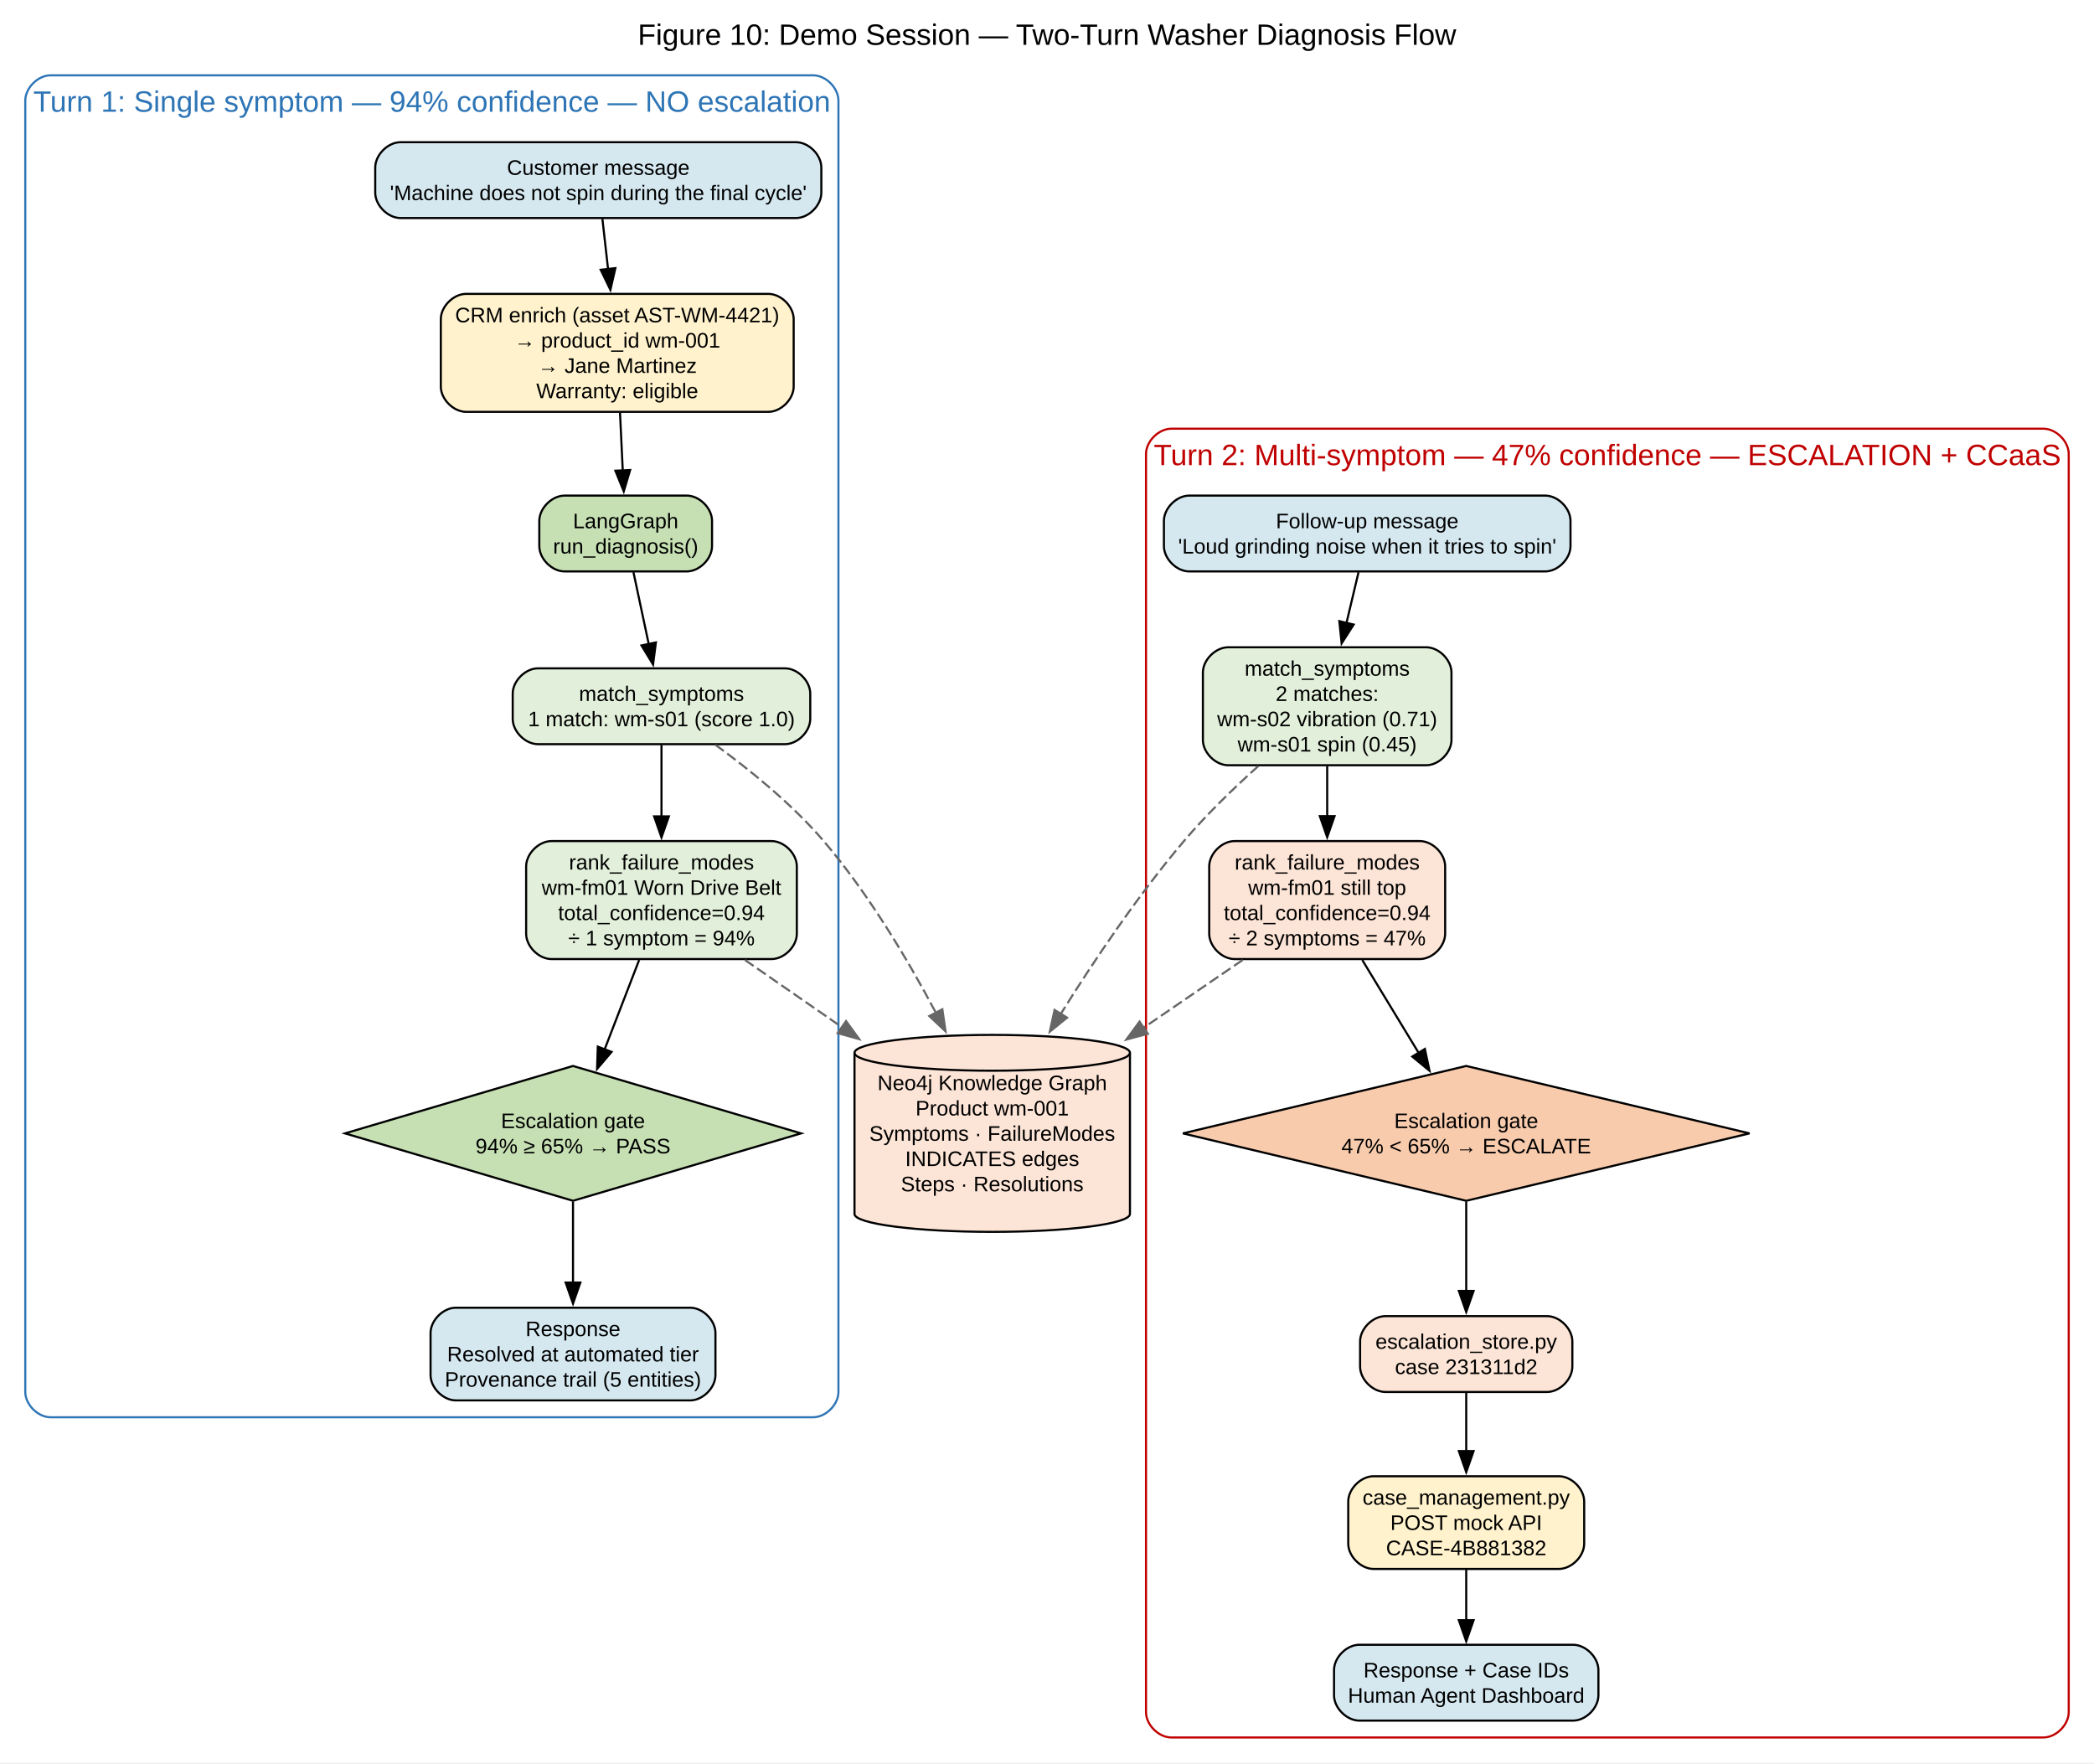
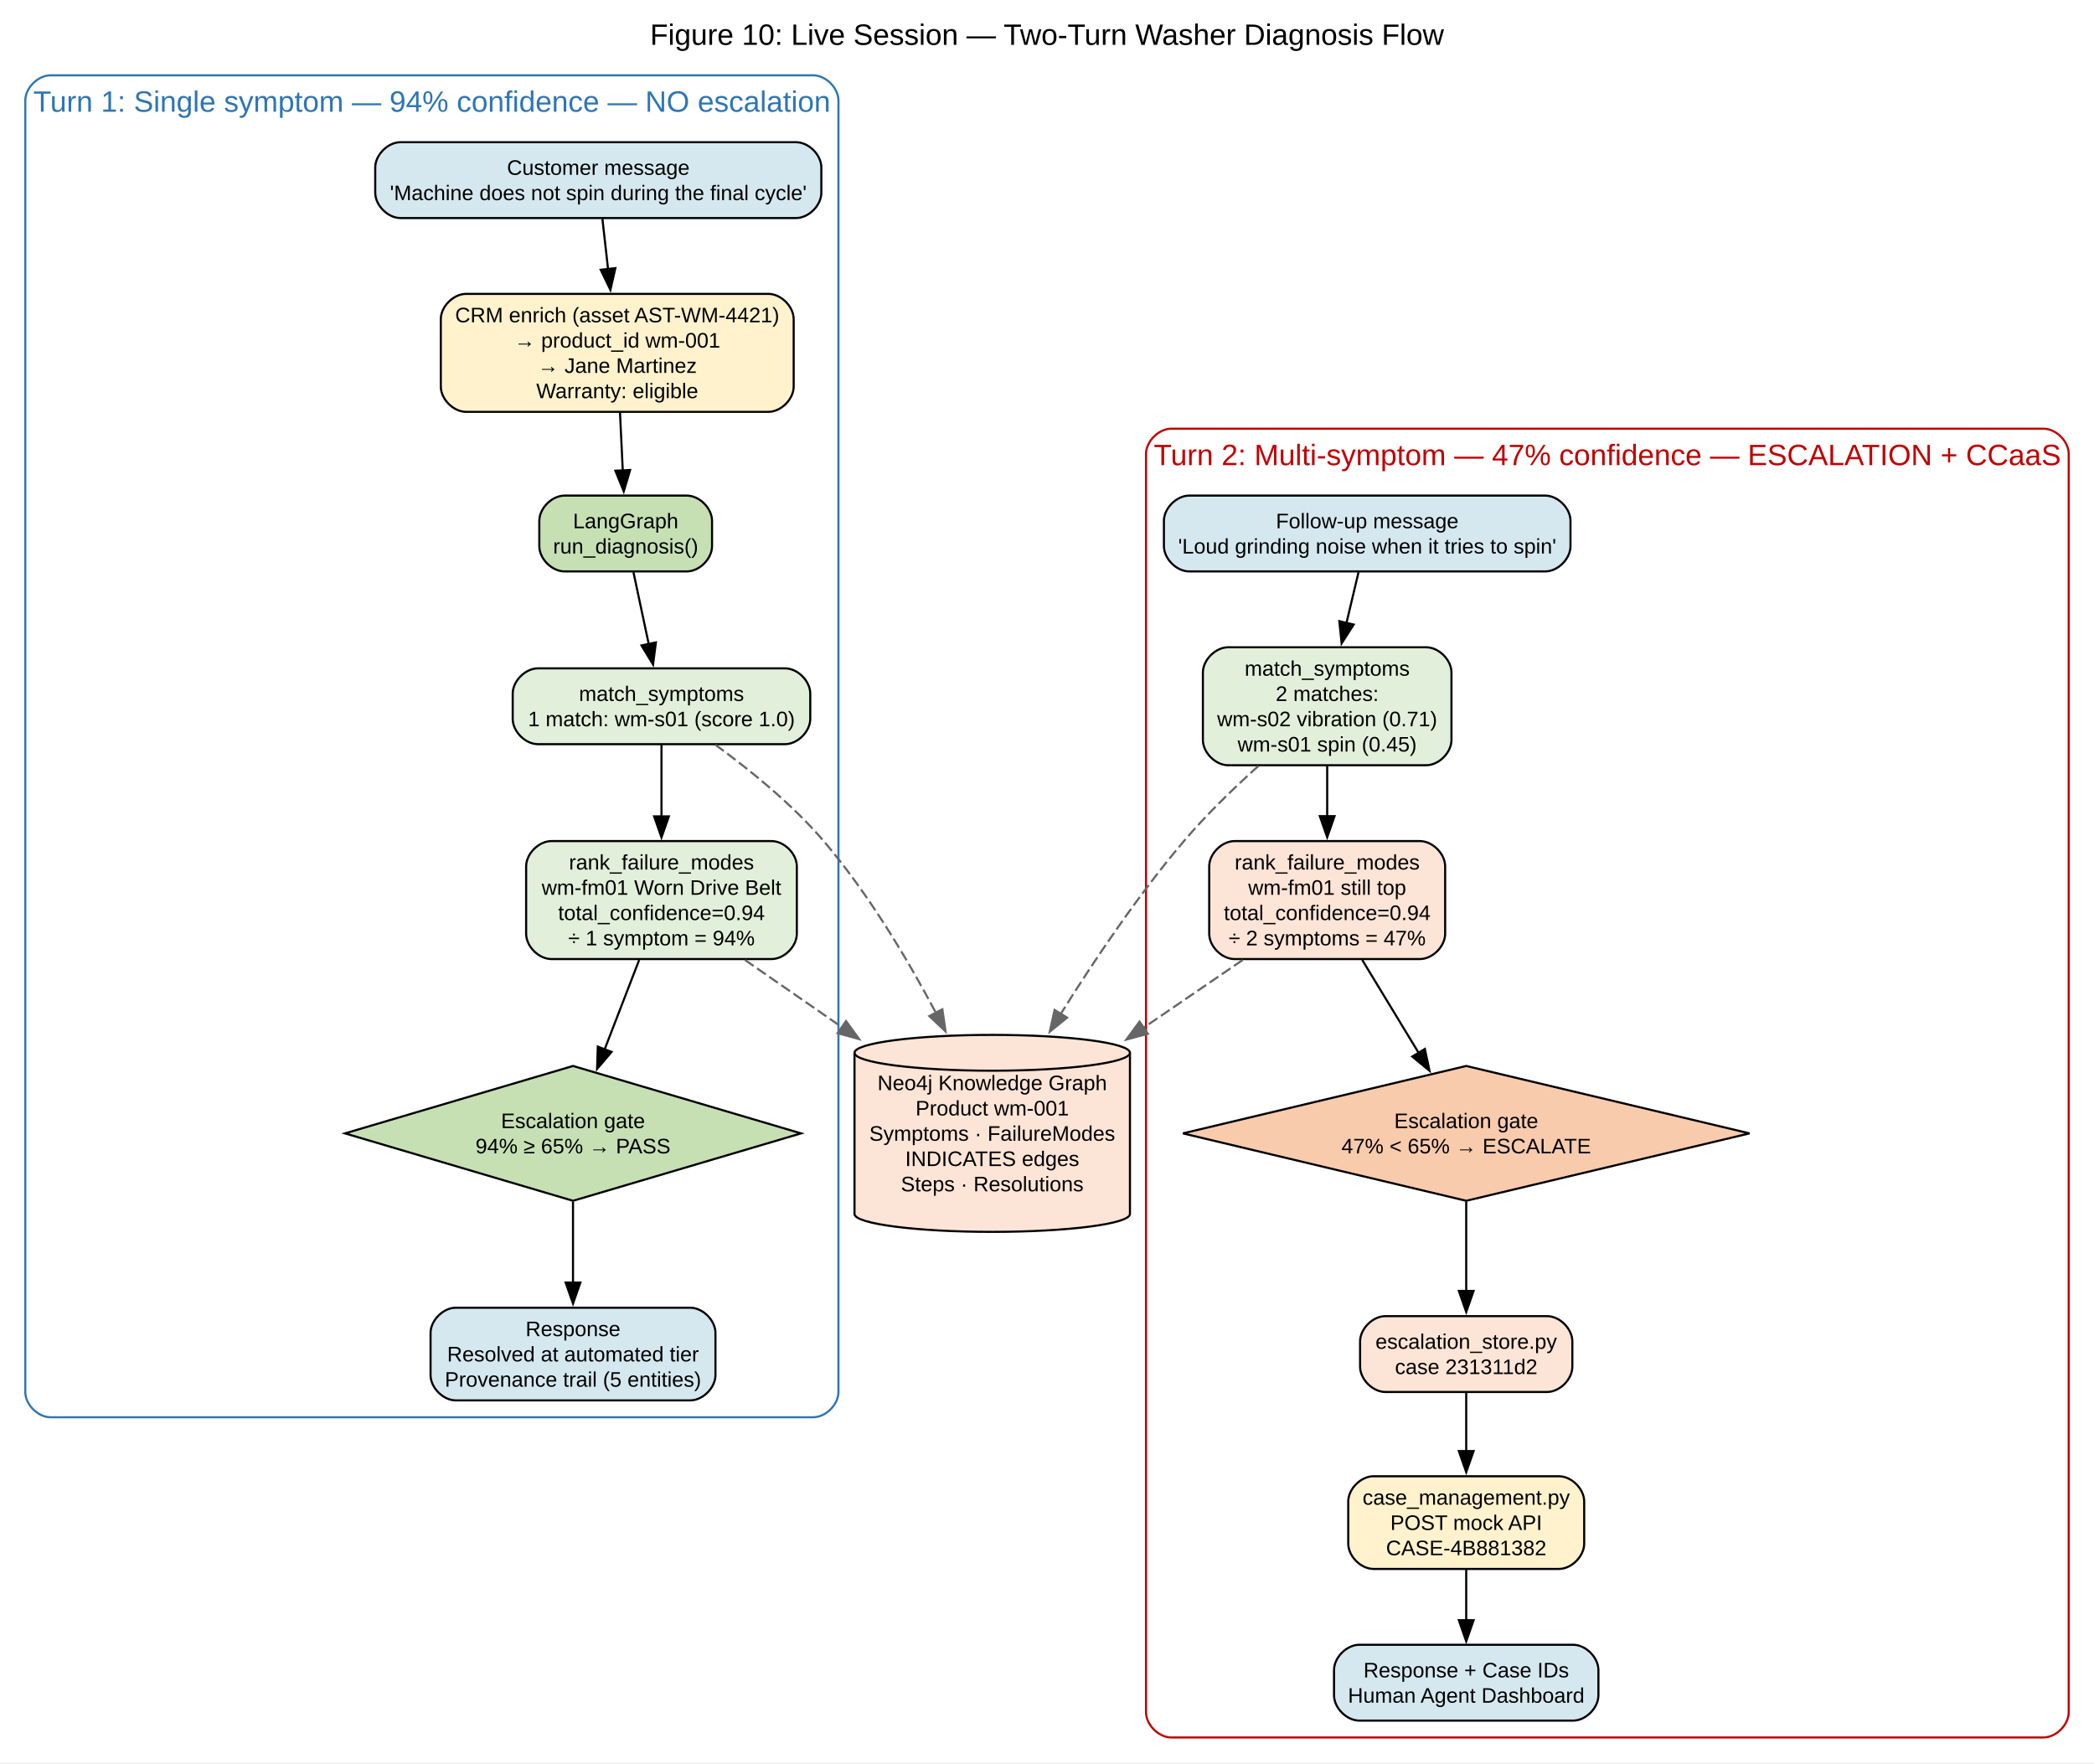
<svg xmlns="http://www.w3.org/2000/svg" width="994pt" height="837pt" viewBox="0.00 0.00 994.00 837.00">
  <g id="graph0" class="graph" transform="scale(1 1) rotate(0) translate(4 832.75)">
    <polygon fill="white" stroke="none" points="-4,4 -4,-832.75 990,-832.75 990,4 -4,4" />
-     <text xml:space="preserve" text-anchor="middle" x="493" y="-811.45" font-family="Arial" font-size="14.00">Figure 10: Demo Session — Two-Turn Washer Diagnosis Flow</text>
+     <text xml:space="preserve" text-anchor="middle" x="493" y="-811.45" font-family="Arial" font-size="14.00">Figure 10: Live Session — Two-Turn Washer Diagnosis Flow</text>
    <g id="clust1" class="cluster">
      <path fill="white" stroke="#2e75b6" d="M20,-160C20,-160 382,-160 382,-160 388,-160 394,-166 394,-172 394,-172 394,-785 394,-785 394,-791 388,-797 382,-797 382,-797 20,-797 20,-797 14,-797 8,-791 8,-785 8,-785 8,-172 8,-172 8,-166 14,-160 20,-160" />
      <text xml:space="preserve" text-anchor="middle" x="201" y="-779.7" font-family="Arial" font-size="14.00" fill="#2e75b6">Turn 1: Single symptom — 94% confidence — NO escalation</text>
    </g>
    <g id="clust2" class="cluster">
      <path fill="white" stroke="#c00000" d="M552,-8C552,-8 966,-8 966,-8 972,-8 978,-14 978,-20 978,-20 978,-617.25 978,-617.25 978,-623.25 972,-629.25 966,-629.25 966,-629.25 552,-629.25 552,-629.25 546,-629.25 540,-623.25 540,-617.25 540,-617.25 540,-20 540,-20 540,-14 546,-8 552,-8" />
      <text xml:space="preserve" text-anchor="middle" x="759" y="-611.95" font-family="Arial" font-size="14.00" fill="#c00000">Turn 2: Multi-symptom — 47% confidence — ESCALATION + CCaaS</text>
    </g>
    <g id="node1" class="node">
      <path fill="#d5e8f0" stroke="black" d="M373.88,-765.25C373.88,-765.25 186.12,-765.25 186.12,-765.25 180.12,-765.25 174.12,-759.25 174.12,-753.25 174.12,-753.25 174.12,-741.25 174.12,-741.25 174.12,-735.25 180.12,-729.25 186.12,-729.25 186.12,-729.25 373.88,-729.25 373.88,-729.25 379.88,-729.25 385.88,-735.25 385.88,-741.25 385.88,-741.25 385.88,-753.25 385.88,-753.25 385.88,-759.25 379.88,-765.25 373.88,-765.25" />
      <text xml:space="preserve" text-anchor="middle" x="280" y="-749.75" font-family="Arial" font-size="10.00">Customer message</text>
      <text xml:space="preserve" text-anchor="middle" x="280" y="-737.75" font-family="Arial" font-size="10.00">'Machine does not spin during the final cycle'</text>
    </g>
    <g id="node2" class="node">
      <path fill="#fff2cc" stroke="black" d="M360.75,-693.25C360.75,-693.25 217.25,-693.25 217.25,-693.25 211.25,-693.25 205.25,-687.25 205.25,-681.25 205.25,-681.25 205.25,-649.25 205.25,-649.25 205.25,-643.25 211.25,-637.25 217.25,-637.25 217.25,-637.25 360.75,-637.25 360.75,-637.25 366.75,-637.25 372.75,-643.25 372.75,-649.25 372.75,-649.25 372.75,-681.25 372.75,-681.25 372.75,-687.25 366.75,-693.25 360.75,-693.25" />
      <text xml:space="preserve" text-anchor="middle" x="289" y="-679.75" font-family="Arial" font-size="10.00">CRM enrich (asset AST-WM-4421)</text>
      <text xml:space="preserve" text-anchor="middle" x="289" y="-667.75" font-family="Arial" font-size="10.00">→ product_id wm-001</text>
      <text xml:space="preserve" text-anchor="middle" x="289" y="-655.75" font-family="Arial" font-size="10.00">→ Jane Martinez</text>
      <text xml:space="preserve" text-anchor="middle" x="289" y="-643.75" font-family="Arial" font-size="10.00">Warranty: eligible</text>
    </g>
    <g id="edge1" class="edge">
      <path fill="none" stroke="black" d="M281.95,-728.89C282.75,-721.81 283.7,-713.33 284.65,-704.92" />
      <polygon fill="black" stroke="black" points="288.11,-705.47 285.75,-695.15 281.15,-704.69 288.11,-705.47" />
    </g>
    <g id="node3" class="node">
      <path fill="#c6e0b4" stroke="black" d="M322,-597.5C322,-597.5 264,-597.5 264,-597.5 258,-597.5 252,-591.5 252,-585.5 252,-585.5 252,-573.5 252,-573.5 252,-567.5 258,-561.5 264,-561.5 264,-561.5 322,-561.5 322,-561.5 328,-561.5 334,-567.5 334,-573.5 334,-573.5 334,-585.5 334,-585.5 334,-591.5 328,-597.5 322,-597.5" />
      <text xml:space="preserve" text-anchor="middle" x="293" y="-582" font-family="Arial" font-size="10.00">LangGraph</text>
      <text xml:space="preserve" text-anchor="middle" x="293" y="-570" font-family="Arial" font-size="10.00">run_diagnosis()</text>
    </g>
    <g id="edge2" class="edge">
      <path fill="none" stroke="black" d="M290.31,-636.83C290.73,-628.04 291.2,-618.28 291.62,-609.39" />
      <polygon fill="black" stroke="black" points="295.11,-609.64 292.09,-599.49 288.12,-609.31 295.11,-609.64" />
    </g>
    <g id="node4" class="node">
      <path fill="#e2efda" stroke="black" d="M368.62,-515.5C368.62,-515.5 251.38,-515.5 251.38,-515.5 245.38,-515.5 239.38,-509.5 239.38,-503.5 239.38,-503.5 239.38,-491.5 239.38,-491.5 239.38,-485.5 245.38,-479.5 251.38,-479.5 251.38,-479.5 368.62,-479.5 368.62,-479.5 374.62,-479.5 380.62,-485.5 380.62,-491.5 380.62,-491.5 380.62,-503.5 380.62,-503.5 380.62,-509.5 374.62,-515.5 368.62,-515.5" />
      <text xml:space="preserve" text-anchor="middle" x="310" y="-500" font-family="Arial" font-size="10.00">match_symptoms</text>
      <text xml:space="preserve" text-anchor="middle" x="310" y="-488" font-family="Arial" font-size="10.00">1 match: wm-s01 (score 1.0)</text>
    </g>
    <g id="edge3" class="edge">
      <path fill="none" stroke="black" d="M296.69,-561.14C298.81,-551.18 301.51,-538.43 303.94,-527.04" />
      <polygon fill="black" stroke="black" points="307.35,-527.81 306,-517.31 300.5,-526.36 307.35,-527.81" />
    </g>
    <g id="node5" class="node">
      <path fill="#e2efda" stroke="black" d="M362.25,-433.5C362.25,-433.5 257.75,-433.5 257.75,-433.5 251.75,-433.5 245.75,-427.5 245.75,-421.5 245.75,-421.5 245.75,-389.5 245.75,-389.5 245.75,-383.5 251.75,-377.5 257.75,-377.5 257.75,-377.5 362.25,-377.5 362.25,-377.5 368.25,-377.5 374.25,-383.5 374.25,-389.5 374.25,-389.5 374.25,-421.5 374.25,-421.5 374.25,-427.5 368.25,-433.5 362.25,-433.5" />
      <text xml:space="preserve" text-anchor="middle" x="310" y="-420" font-family="Arial" font-size="10.00">rank_failure_modes</text>
      <text xml:space="preserve" text-anchor="middle" x="310" y="-408" font-family="Arial" font-size="10.00">wm-fm01 Worn Drive Belt</text>
      <text xml:space="preserve" text-anchor="middle" x="310" y="-396" font-family="Arial" font-size="10.00">total_confidence=0.94</text>
      <text xml:space="preserve" text-anchor="middle" x="310" y="-384" font-family="Arial" font-size="10.00">÷ 1 symptom = 94%</text>
    </g>
    <g id="edge4" class="edge">
      <path fill="none" stroke="black" d="M310,-479.15C310,-469.39 310,-456.81 310,-444.86" />
      <polygon fill="black" stroke="black" points="313.5,-445.23 310,-435.23 306.5,-445.23 313.5,-445.23" />
    </g>
    <g id="node15" class="node">
      <path fill="#fce4d6" stroke="black" d="M532.38,-333C532.38,-337.69 503.07,-341.5 467,-341.5 430.93,-341.5 401.62,-337.69 401.62,-333 401.62,-333 401.62,-256.5 401.62,-256.5 401.62,-251.81 430.93,-248 467,-248 503.07,-248 532.38,-251.81 532.38,-256.5 532.38,-256.5 532.38,-333 532.38,-333" />
      <path fill="none" stroke="black" d="M532.38,-333C532.38,-328.31 503.07,-324.5 467,-324.5 430.93,-324.5 401.62,-328.31 401.62,-333" />
      <text xml:space="preserve" text-anchor="middle" x="467" y="-315.25" font-family="Arial" font-size="10.00">Neo4j Knowledge Graph</text>
      <text xml:space="preserve" text-anchor="middle" x="467" y="-303.25" font-family="Arial" font-size="10.00">Product wm-001</text>
      <text xml:space="preserve" text-anchor="middle" x="467" y="-291.25" font-family="Arial" font-size="10.00">Symptoms · FailureModes</text>
      <text xml:space="preserve" text-anchor="middle" x="467" y="-279.25" font-family="Arial" font-size="10.00">INDICATES edges</text>
      <text xml:space="preserve" text-anchor="middle" x="467" y="-267.25" font-family="Arial" font-size="10.00">Steps · Resolutions</text>
    </g>
    <g id="edge13" class="edge">
      <path fill="none" stroke="#666666" stroke-dasharray="5,2" d="M335.57,-479.22C351.6,-467.55 371.99,-451.12 387,-433.5 407.9,-408.97 426.35,-378.23 440.25,-352.01" />
      <polygon fill="#666666" stroke="#666666" points="443.33,-353.67 444.84,-343.18 437.12,-350.44 443.33,-353.67" />
    </g>
    <g id="node6" class="node">
      <polygon fill="#c6e0b4" stroke="black" points="268,-326.75 159.75,-294.75 268,-262.75 376.25,-294.75 268,-326.75" />
      <text xml:space="preserve" text-anchor="middle" x="268" y="-297.25" font-family="Arial" font-size="10.00">Escalation gate</text>
      <text xml:space="preserve" text-anchor="middle" x="268" y="-285.25" font-family="Arial" font-size="10.00">94% ≥ 65% → PASS</text>
    </g>
    <g id="edge5" class="edge">
      <path fill="none" stroke="black" d="M299.4,-377.06C294.41,-364.12 288.36,-348.46 282.91,-334.36" />
      <polygon fill="black" stroke="black" points="286.3,-333.42 279.43,-325.35 279.77,-335.94 286.3,-333.42" />
    </g>
    <g id="edge14" class="edge">
      <path fill="none" stroke="#666666" stroke-dasharray="5,2" d="M349.62,-377.06C363.67,-367.33 379.94,-356.06 395.81,-345.06" />
      <polygon fill="#666666" stroke="#666666" points="397.61,-348.07 403.84,-339.5 393.63,-342.32 397.61,-348.07" />
    </g>
    <g id="node7" class="node">
      <path fill="#d5e8f0" stroke="black" d="M323.62,-212C323.62,-212 212.38,-212 212.38,-212 206.38,-212 200.38,-206 200.38,-200 200.38,-200 200.38,-180 200.38,-180 200.38,-174 206.38,-168 212.38,-168 212.38,-168 323.62,-168 323.62,-168 329.62,-168 335.62,-174 335.62,-180 335.62,-180 335.62,-200 335.62,-200 335.62,-206 329.62,-212 323.62,-212" />
      <text xml:space="preserve" text-anchor="middle" x="268" y="-198.5" font-family="Arial" font-size="10.00">Response</text>
      <text xml:space="preserve" text-anchor="middle" x="268" y="-186.5" font-family="Arial" font-size="10.00">Resolved at automated tier</text>
      <text xml:space="preserve" text-anchor="middle" x="268" y="-174.5" font-family="Arial" font-size="10.00">Provenance trail (5 entities)</text>
    </g>
    <g id="edge6" class="edge">
      <path fill="none" stroke="black" d="M268,-262.36C268,-250.11 268,-236.06 268,-223.68" />
      <polygon fill="black" stroke="black" points="271.5,-223.96 268,-213.96 264.5,-223.96 271.5,-223.96" />
    </g>
    <g id="node8" class="node">
      <path fill="#d5e8f0" stroke="black" d="M729.5,-597.5C729.5,-597.5 560.5,-597.5 560.5,-597.5 554.5,-597.5 548.5,-591.5 548.5,-585.5 548.5,-585.5 548.5,-573.5 548.5,-573.5 548.5,-567.5 554.5,-561.5 560.5,-561.5 560.5,-561.5 729.5,-561.5 729.5,-561.5 735.5,-561.5 741.5,-567.5 741.5,-573.5 741.5,-573.5 741.5,-585.5 741.5,-585.5 741.5,-591.5 735.5,-597.5 729.5,-597.5" />
      <text xml:space="preserve" text-anchor="middle" x="645" y="-582" font-family="Arial" font-size="10.00">Follow-up message</text>
      <text xml:space="preserve" text-anchor="middle" x="645" y="-570" font-family="Arial" font-size="10.00">'Loud grinding noise when it tries to spin'</text>
    </g>
    <g id="node9" class="node">
      <path fill="#e2efda" stroke="black" d="M673,-525.5C673,-525.5 579,-525.5 579,-525.5 573,-525.5 567,-519.5 567,-513.5 567,-513.5 567,-481.5 567,-481.5 567,-475.5 573,-469.5 579,-469.5 579,-469.5 673,-469.5 673,-469.5 679,-469.5 685,-475.5 685,-481.5 685,-481.5 685,-513.5 685,-513.5 685,-519.5 679,-525.5 673,-525.5" />
      <text xml:space="preserve" text-anchor="middle" x="626" y="-512" font-family="Arial" font-size="10.00">match_symptoms</text>
      <text xml:space="preserve" text-anchor="middle" x="626" y="-500" font-family="Arial" font-size="10.00">2 matches:</text>
      <text xml:space="preserve" text-anchor="middle" x="626" y="-488" font-family="Arial" font-size="10.00">wm-s02 vibration (0.71)</text>
      <text xml:space="preserve" text-anchor="middle" x="626" y="-476" font-family="Arial" font-size="10.00">wm-s01 spin (0.45)</text>
    </g>
    <g id="edge7" class="edge">
      <path fill="none" stroke="black" d="M640.88,-561.14C639.18,-553.98 637.14,-545.38 635.12,-536.88" />
      <polygon fill="black" stroke="black" points="638.57,-536.28 632.86,-527.36 631.76,-537.9 638.57,-536.28" />
    </g>
    <g id="node10" class="node">
      <path fill="#fce4d6" stroke="black" d="M670,-433.5C670,-433.5 582,-433.5 582,-433.5 576,-433.5 570,-427.5 570,-421.5 570,-421.5 570,-389.5 570,-389.5 570,-383.5 576,-377.5 582,-377.5 582,-377.5 670,-377.5 670,-377.5 676,-377.5 682,-383.5 682,-389.5 682,-389.5 682,-421.5 682,-421.5 682,-427.5 676,-433.5 670,-433.5" />
      <text xml:space="preserve" text-anchor="middle" x="626" y="-420" font-family="Arial" font-size="10.00">rank_failure_modes</text>
      <text xml:space="preserve" text-anchor="middle" x="626" y="-408" font-family="Arial" font-size="10.00">wm-fm01 still top</text>
      <text xml:space="preserve" text-anchor="middle" x="626" y="-396" font-family="Arial" font-size="10.00">total_confidence=0.94</text>
      <text xml:space="preserve" text-anchor="middle" x="626" y="-384" font-family="Arial" font-size="10.00">÷ 2 symptoms = 47%</text>
    </g>
    <g id="edge8" class="edge">
      <path fill="none" stroke="black" d="M626,-469.01C626,-461.51 626,-453.23 626,-445.23" />
      <polygon fill="black" stroke="black" points="629.5,-445.34 626,-435.34 622.5,-445.34 629.5,-445.34" />
    </g>
    <g id="edge15" class="edge">
      <path fill="none" stroke="#666666" stroke-dasharray="5,2" d="M593.31,-469.12C581.57,-458.56 568.62,-446.02 558,-433.5 536.46,-408.11 515.73,-377.4 499.51,-351.43" />
      <polygon fill="#666666" stroke="#666666" points="502.55,-349.69 494.32,-343.02 496.59,-353.36 502.55,-349.69" />
    </g>
    <g id="node11" class="node">
      <polygon fill="#f8cbad" stroke="black" points="692,-326.75 557.5,-294.75 692,-262.75 826.5,-294.75 692,-326.75" />
      <text xml:space="preserve" text-anchor="middle" x="692" y="-297.25" font-family="Arial" font-size="10.00">Escalation gate</text>
      <text xml:space="preserve" text-anchor="middle" x="692" y="-285.25" font-family="Arial" font-size="10.00">47% &lt; 65% → ESCALATE</text>
    </g>
    <g id="edge9" class="edge">
      <path fill="none" stroke="black" d="M642.65,-377.06C650.78,-363.66 660.68,-347.35 669.48,-332.86" />
      <polygon fill="black" stroke="black" points="672.37,-334.84 674.57,-324.48 666.39,-331.21 672.37,-334.84" />
    </g>
    <g id="edge16" class="edge">
      <path fill="none" stroke="#666666" stroke-dasharray="5,2" d="M585.88,-377.06C571.57,-367.27 554.99,-355.93 538.84,-344.89" />
      <polygon fill="#666666" stroke="#666666" points="540.88,-342.04 530.65,-339.28 536.93,-347.82 540.88,-342.04" />
    </g>
    <g id="node12" class="node">
      <path fill="#fce4d6" stroke="black" d="M730.38,-208C730.38,-208 653.62,-208 653.62,-208 647.62,-208 641.62,-202 641.62,-196 641.62,-196 641.62,-184 641.62,-184 641.62,-178 647.62,-172 653.62,-172 653.62,-172 730.38,-172 730.38,-172 736.38,-172 742.38,-178 742.38,-184 742.38,-184 742.38,-196 742.38,-196 742.38,-202 736.38,-208 730.38,-208" />
      <text xml:space="preserve" text-anchor="middle" x="692" y="-192.5" font-family="Arial" font-size="10.00">escalation_store.py</text>
      <text xml:space="preserve" text-anchor="middle" x="692" y="-180.5" font-family="Arial" font-size="10.00">case 231311d2</text>
    </g>
    <g id="edge10" class="edge">
      <path fill="none" stroke="black" d="M692,-262.36C692,-248.81 692,-233.05 692,-219.8" />
      <polygon fill="black" stroke="black" points="695.5,-219.98 692,-209.98 688.5,-219.98 695.5,-219.98" />
    </g>
    <g id="node13" class="node">
      <path fill="#fff2cc" stroke="black" d="M736,-132C736,-132 648,-132 648,-132 642,-132 636,-126 636,-120 636,-120 636,-100 636,-100 636,-94 642,-88 648,-88 648,-88 736,-88 736,-88 742,-88 748,-94 748,-100 748,-100 748,-120 748,-120 748,-126 742,-132 736,-132" />
      <text xml:space="preserve" text-anchor="middle" x="692" y="-118.5" font-family="Arial" font-size="10.00">case_management.py</text>
      <text xml:space="preserve" text-anchor="middle" x="692" y="-106.5" font-family="Arial" font-size="10.00">POST mock API</text>
      <text xml:space="preserve" text-anchor="middle" x="692" y="-94.5" font-family="Arial" font-size="10.00">CASE-4B881382</text>
    </g>
    <g id="edge11" class="edge">
      <path fill="none" stroke="black" d="M692,-171.69C692,-163.46 692,-153.33 692,-143.73" />
      <polygon fill="black" stroke="black" points="695.5,-143.95 692,-133.95 688.5,-143.95 695.5,-143.95" />
    </g>
    <g id="node14" class="node">
      <path fill="#d5e8f0" stroke="black" d="M742.75,-52C742.75,-52 641.25,-52 641.25,-52 635.25,-52 629.25,-46 629.25,-40 629.25,-40 629.25,-28 629.25,-28 629.25,-22 635.25,-16 641.25,-16 641.25,-16 742.75,-16 742.75,-16 748.75,-16 754.75,-22 754.75,-28 754.75,-28 754.75,-40 754.75,-40 754.75,-46 748.75,-52 742.75,-52" />
      <text xml:space="preserve" text-anchor="middle" x="692" y="-36.5" font-family="Arial" font-size="10.00">Response + Case IDs</text>
      <text xml:space="preserve" text-anchor="middle" x="692" y="-24.5" font-family="Arial" font-size="10.00">Human Agent Dashboard</text>
    </g>
    <g id="edge12" class="edge">
      <path fill="none" stroke="black" d="M692,-87.6C692,-80.11 692,-71.59 692,-63.61" />
      <polygon fill="black" stroke="black" points="695.5,-63.65 692,-53.65 688.5,-63.65 695.5,-63.65" />
    </g>
  </g>
</svg>
